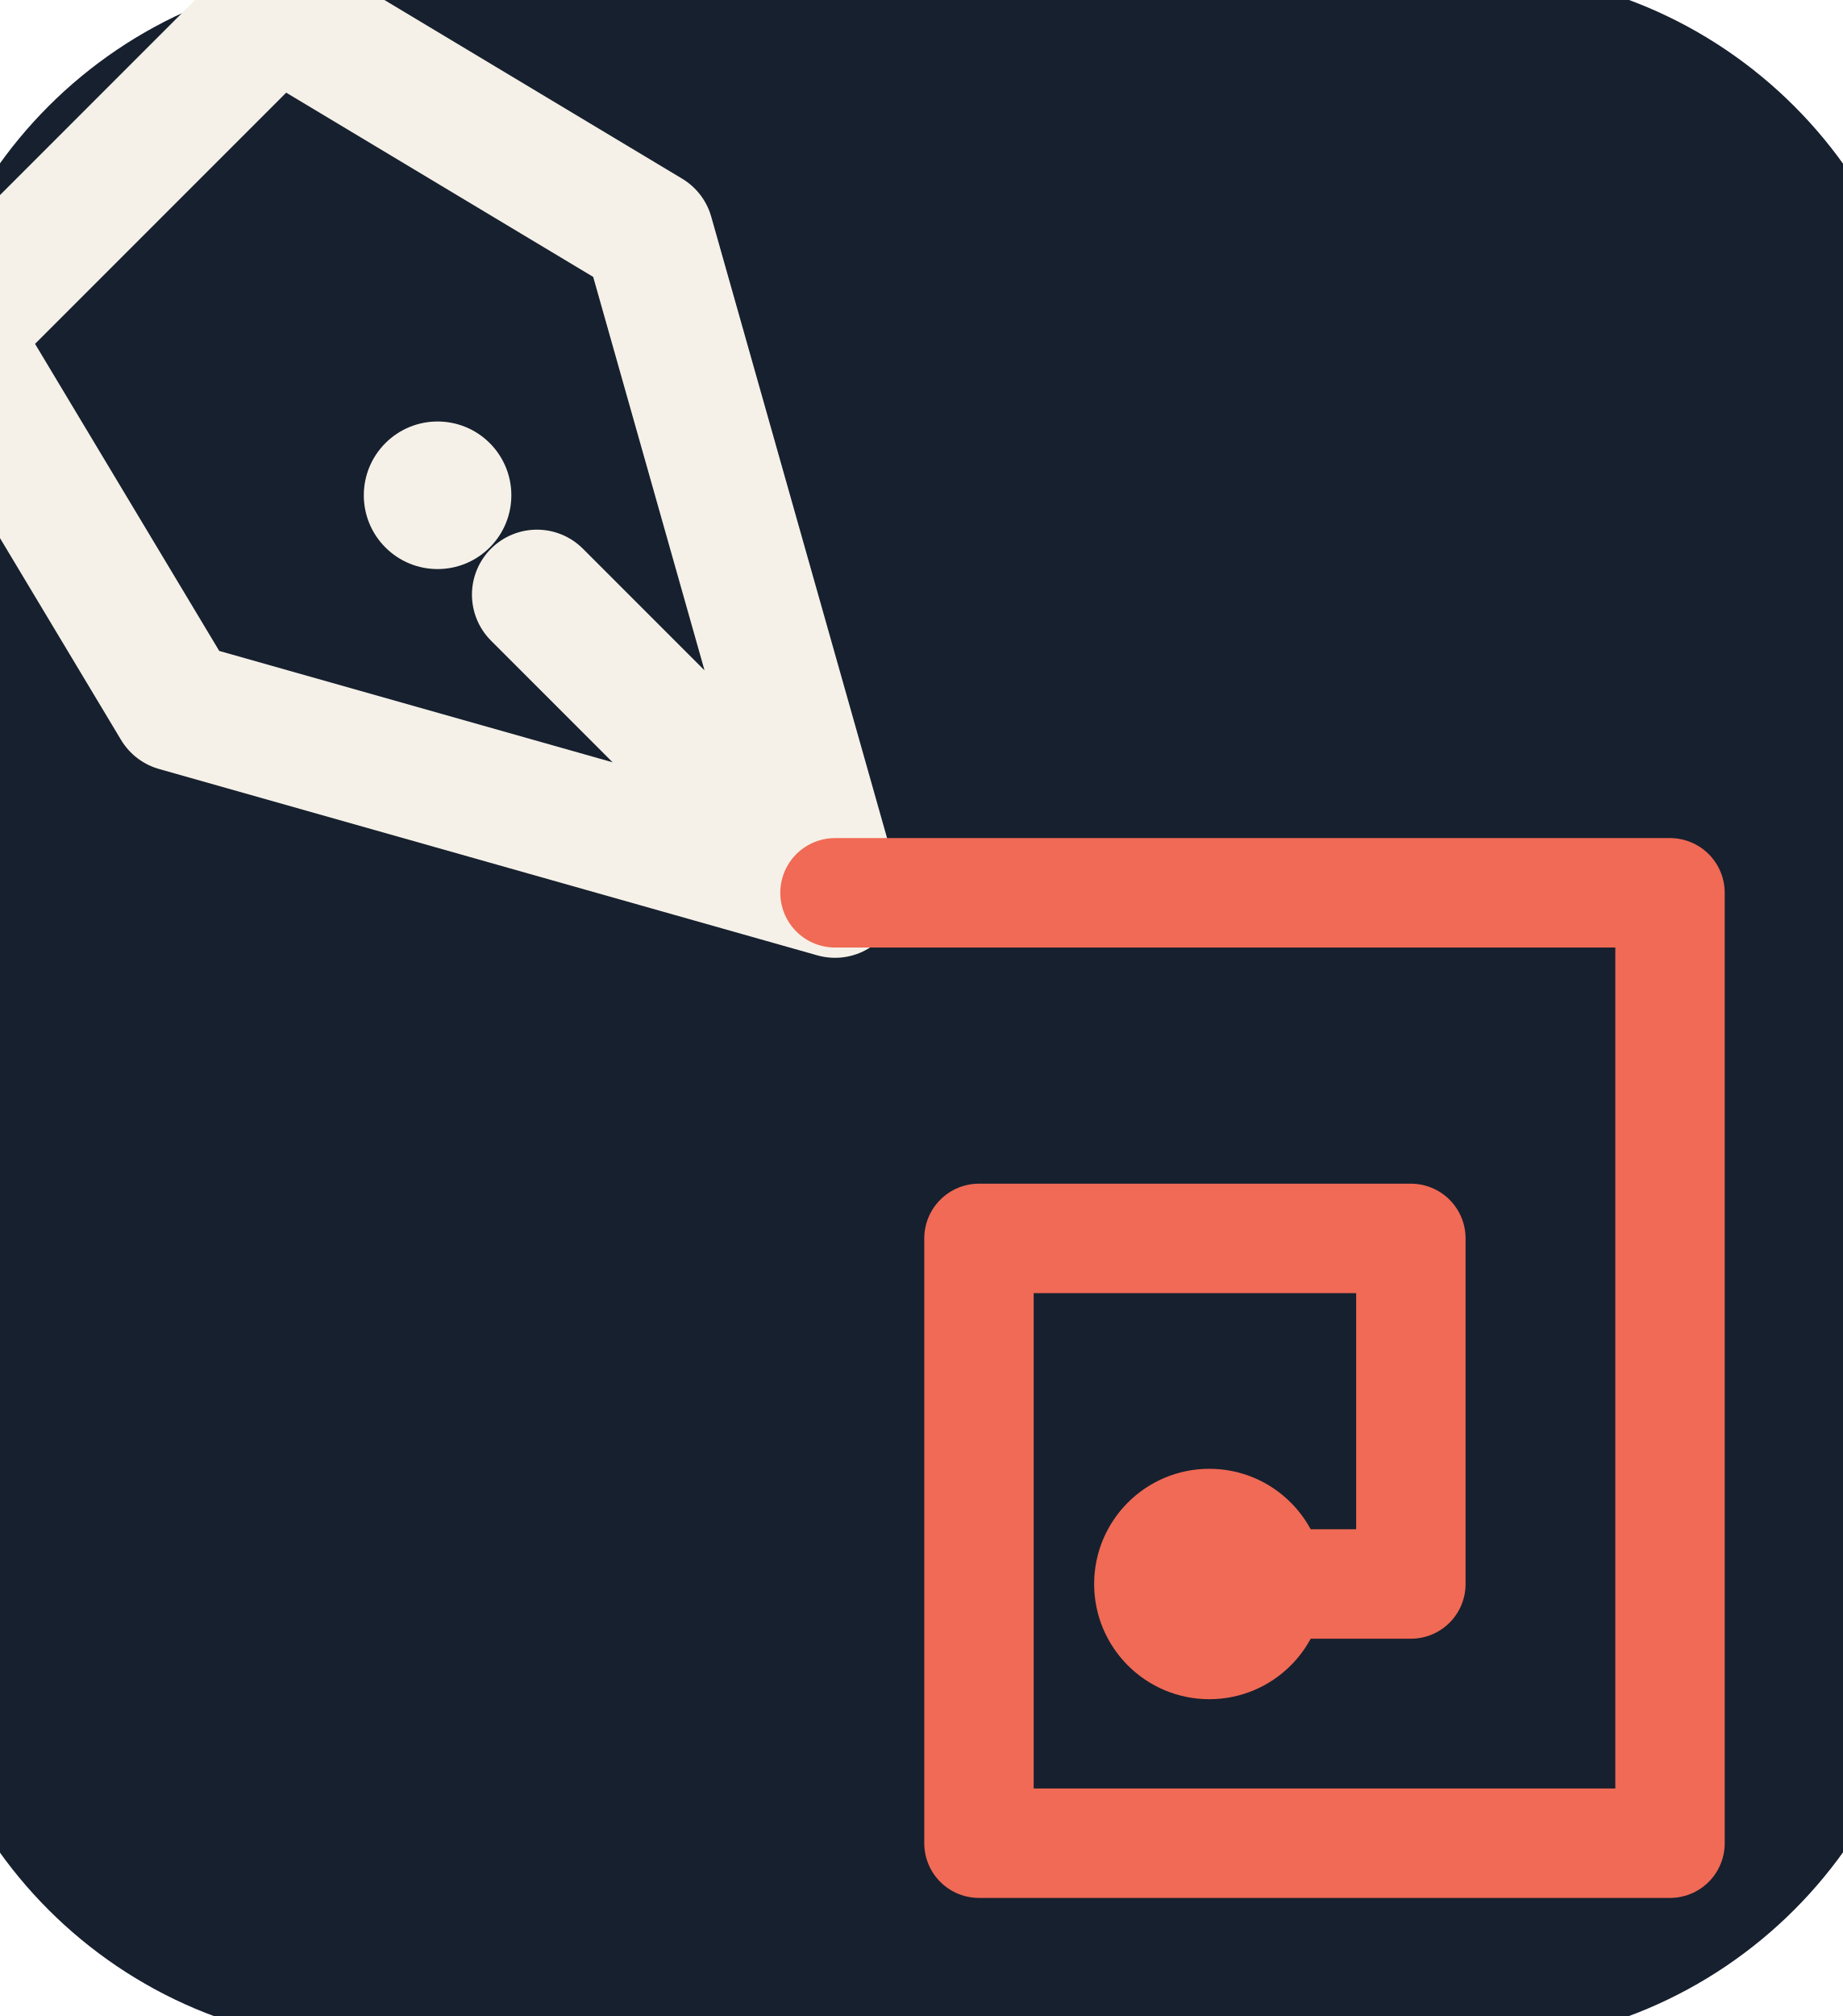
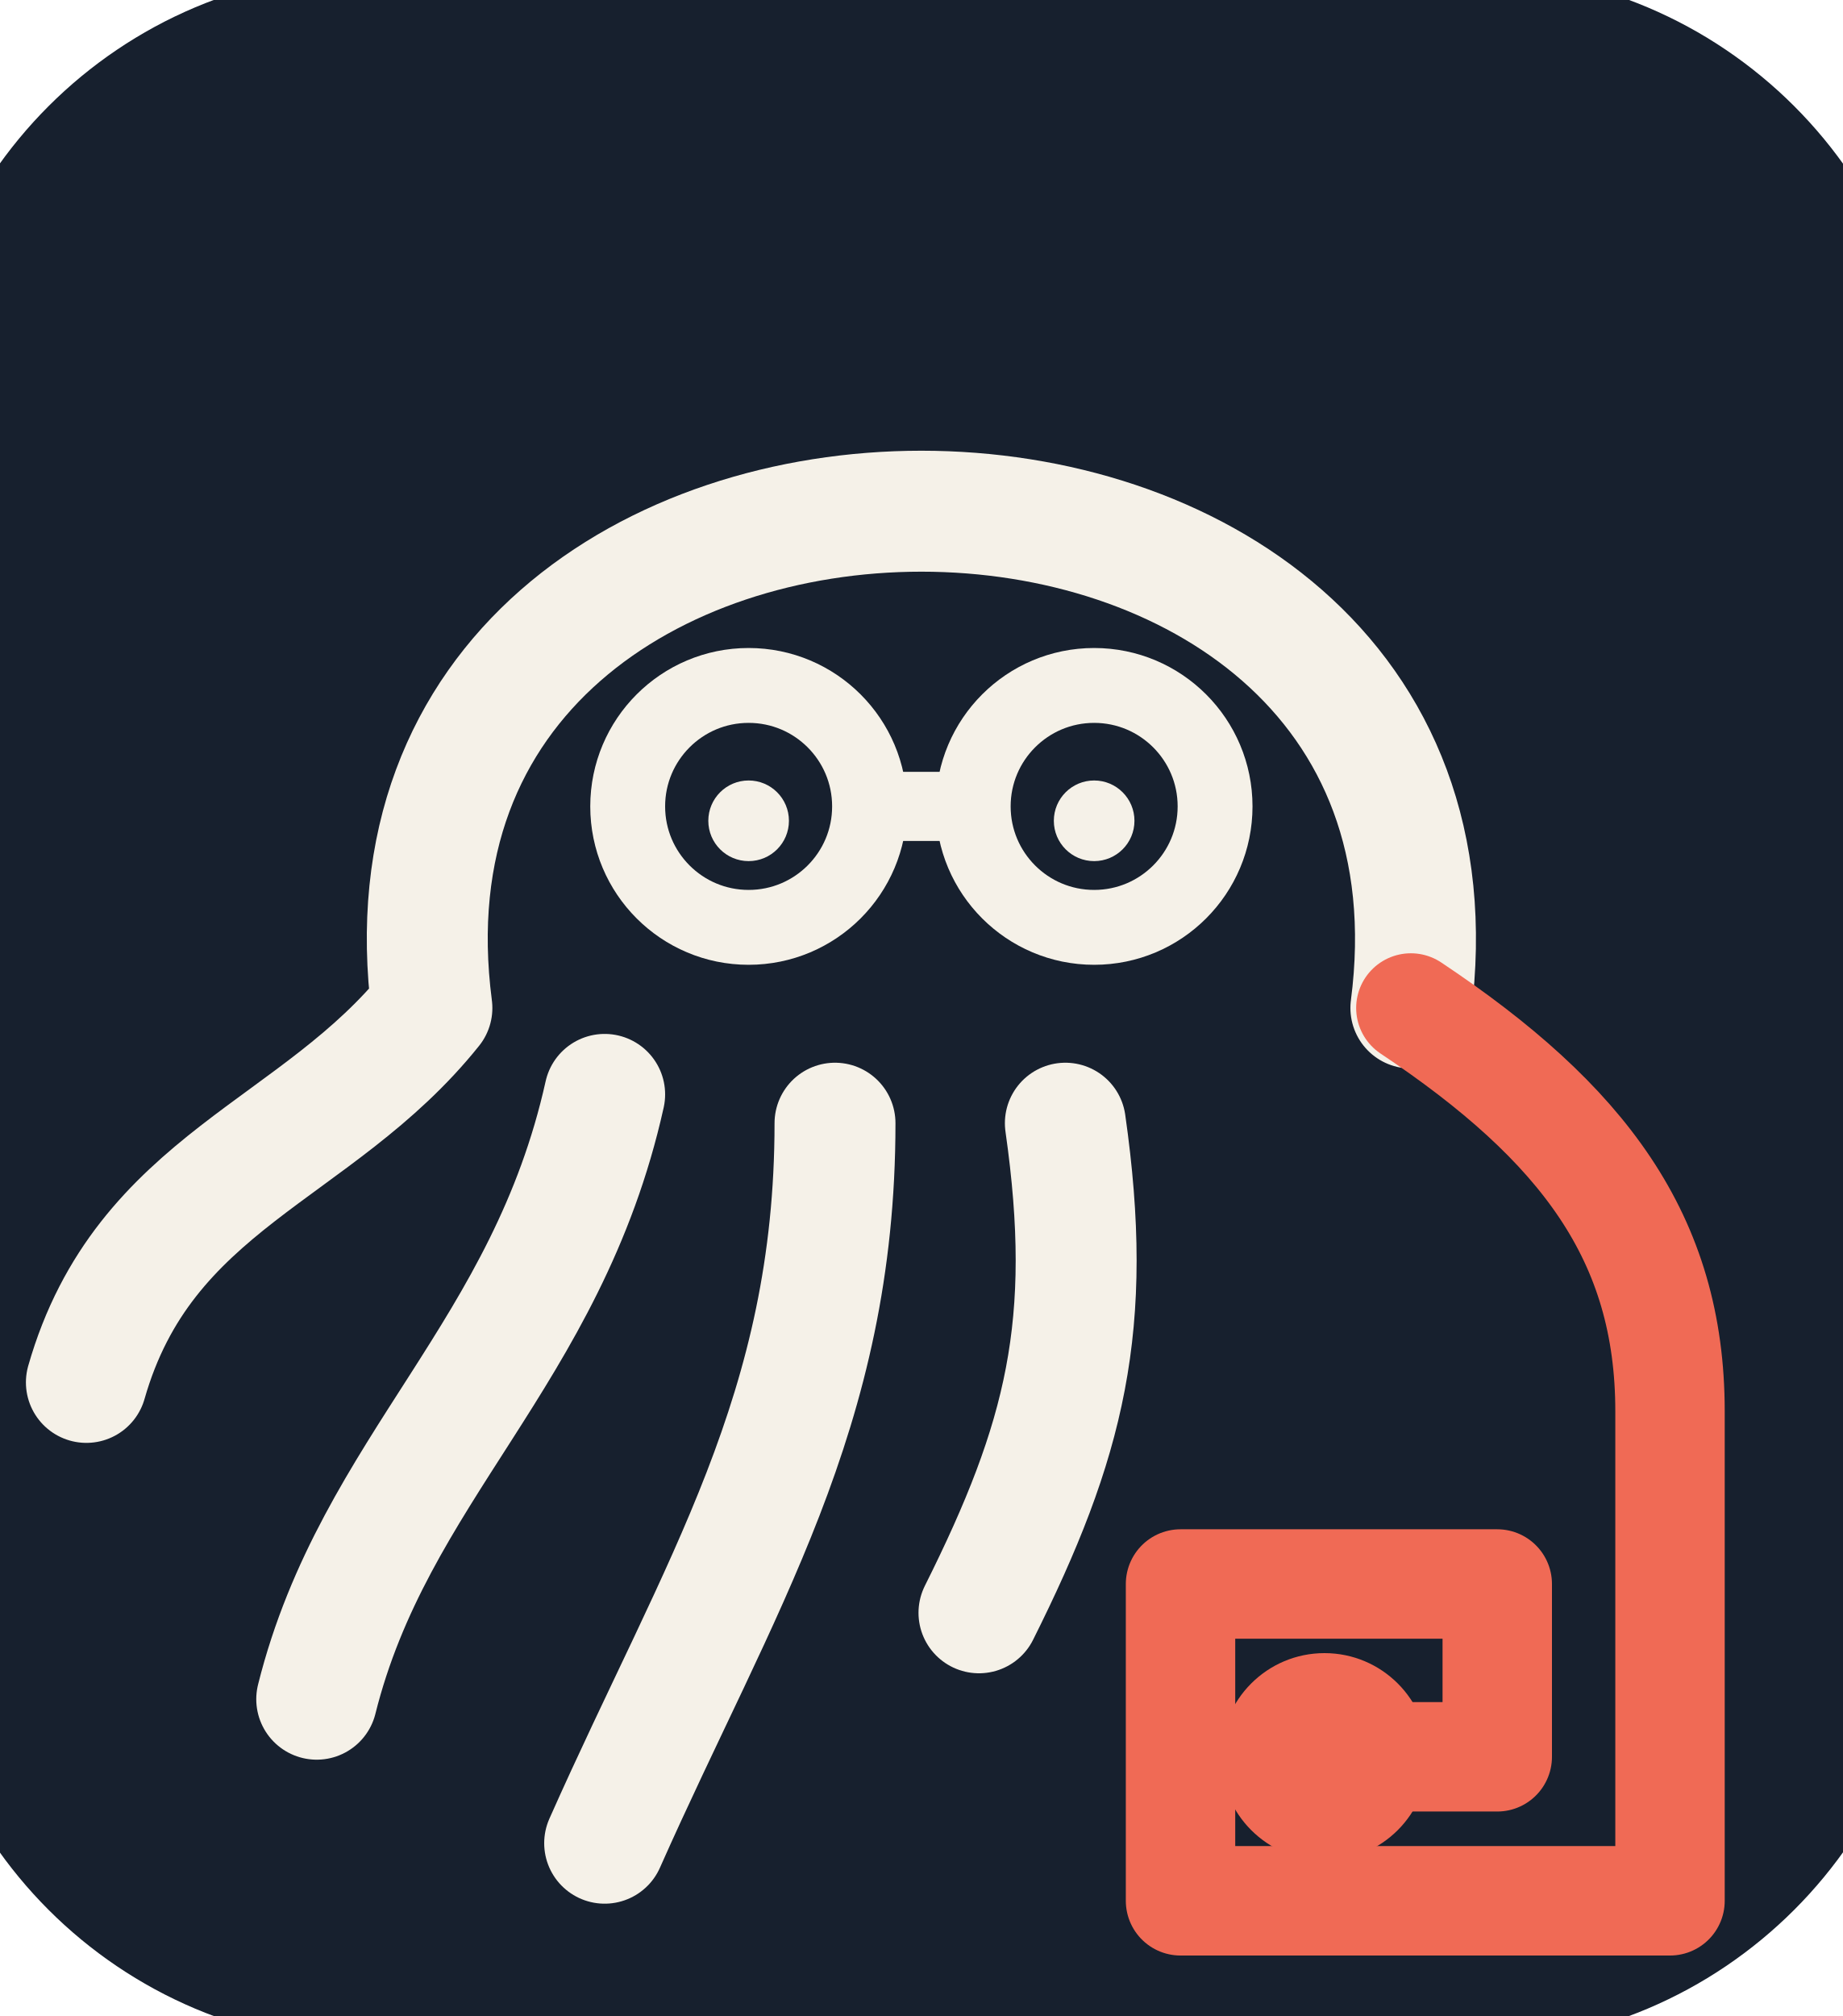
<svg xmlns="http://www.w3.org/2000/svg" viewBox="0 0 64 70">
  <rect x="-3" y="-1" width="70" height="72" rx="16" fill="#17202E" />
-   <g transform="translate(29 31) rotate(-45) scale(1.22)">
-     <path d="M0 0 L-9.5 -17 L-6.5 -29 H6.5 L9.5 -17 Z M0 0 V-12" fill="none" stroke="#F5F1E8" stroke-width="3.7" stroke-linecap="round" stroke-linejoin="round" />
-     <circle cx="0" cy="-16" r="2.1" fill="#F5F1E8" />
-   </g>
-   <path d="M29 31 H58 V64 H34 V43 H49 V55 H42" fill="none" stroke="#F06A55" stroke-width="3.8" stroke-linecap="round" stroke-linejoin="round" />
-   <circle cx="42" cy="55" r="4" fill="#F06A55" />
+   <path d="M15 35 C12 12 52 12 49 35 M15 35 C11 40 5 41 3 48 M21 38 C19 47 13 51 11 59 M29 39 C29 49 25 55 21 64 M37 39 C38 46 37 50 34 56" fill="none" stroke="#F5F1E8" stroke-width="4.2" stroke-linecap="round" />
+   <circle cx="26" cy="28" r="4.2" fill="none" stroke="#F5F1E8" stroke-width="2.6" />
+   <circle cx="38" cy="28" r="4.2" fill="none" stroke="#F5F1E8" stroke-width="2.6" />
+   <path d="M30.2 28 H33.8" stroke="#F5F1E8" stroke-width="2.4" />
+   <circle cx="26" cy="28.5" r="1.4" fill="#F5F1E8" />
+   <circle cx="38" cy="28.5" r="1.4" fill="#F5F1E8" />
+   <path d="M49 35 C55 39 58 43 58 49 V66 H41 V55 H52 V61 H46" fill="none" stroke="#F06A55" stroke-width="3.8" stroke-linecap="round" stroke-linejoin="round" />
+   <circle cx="46" cy="61" r="3.6" fill="#F06A55" />
</svg>
